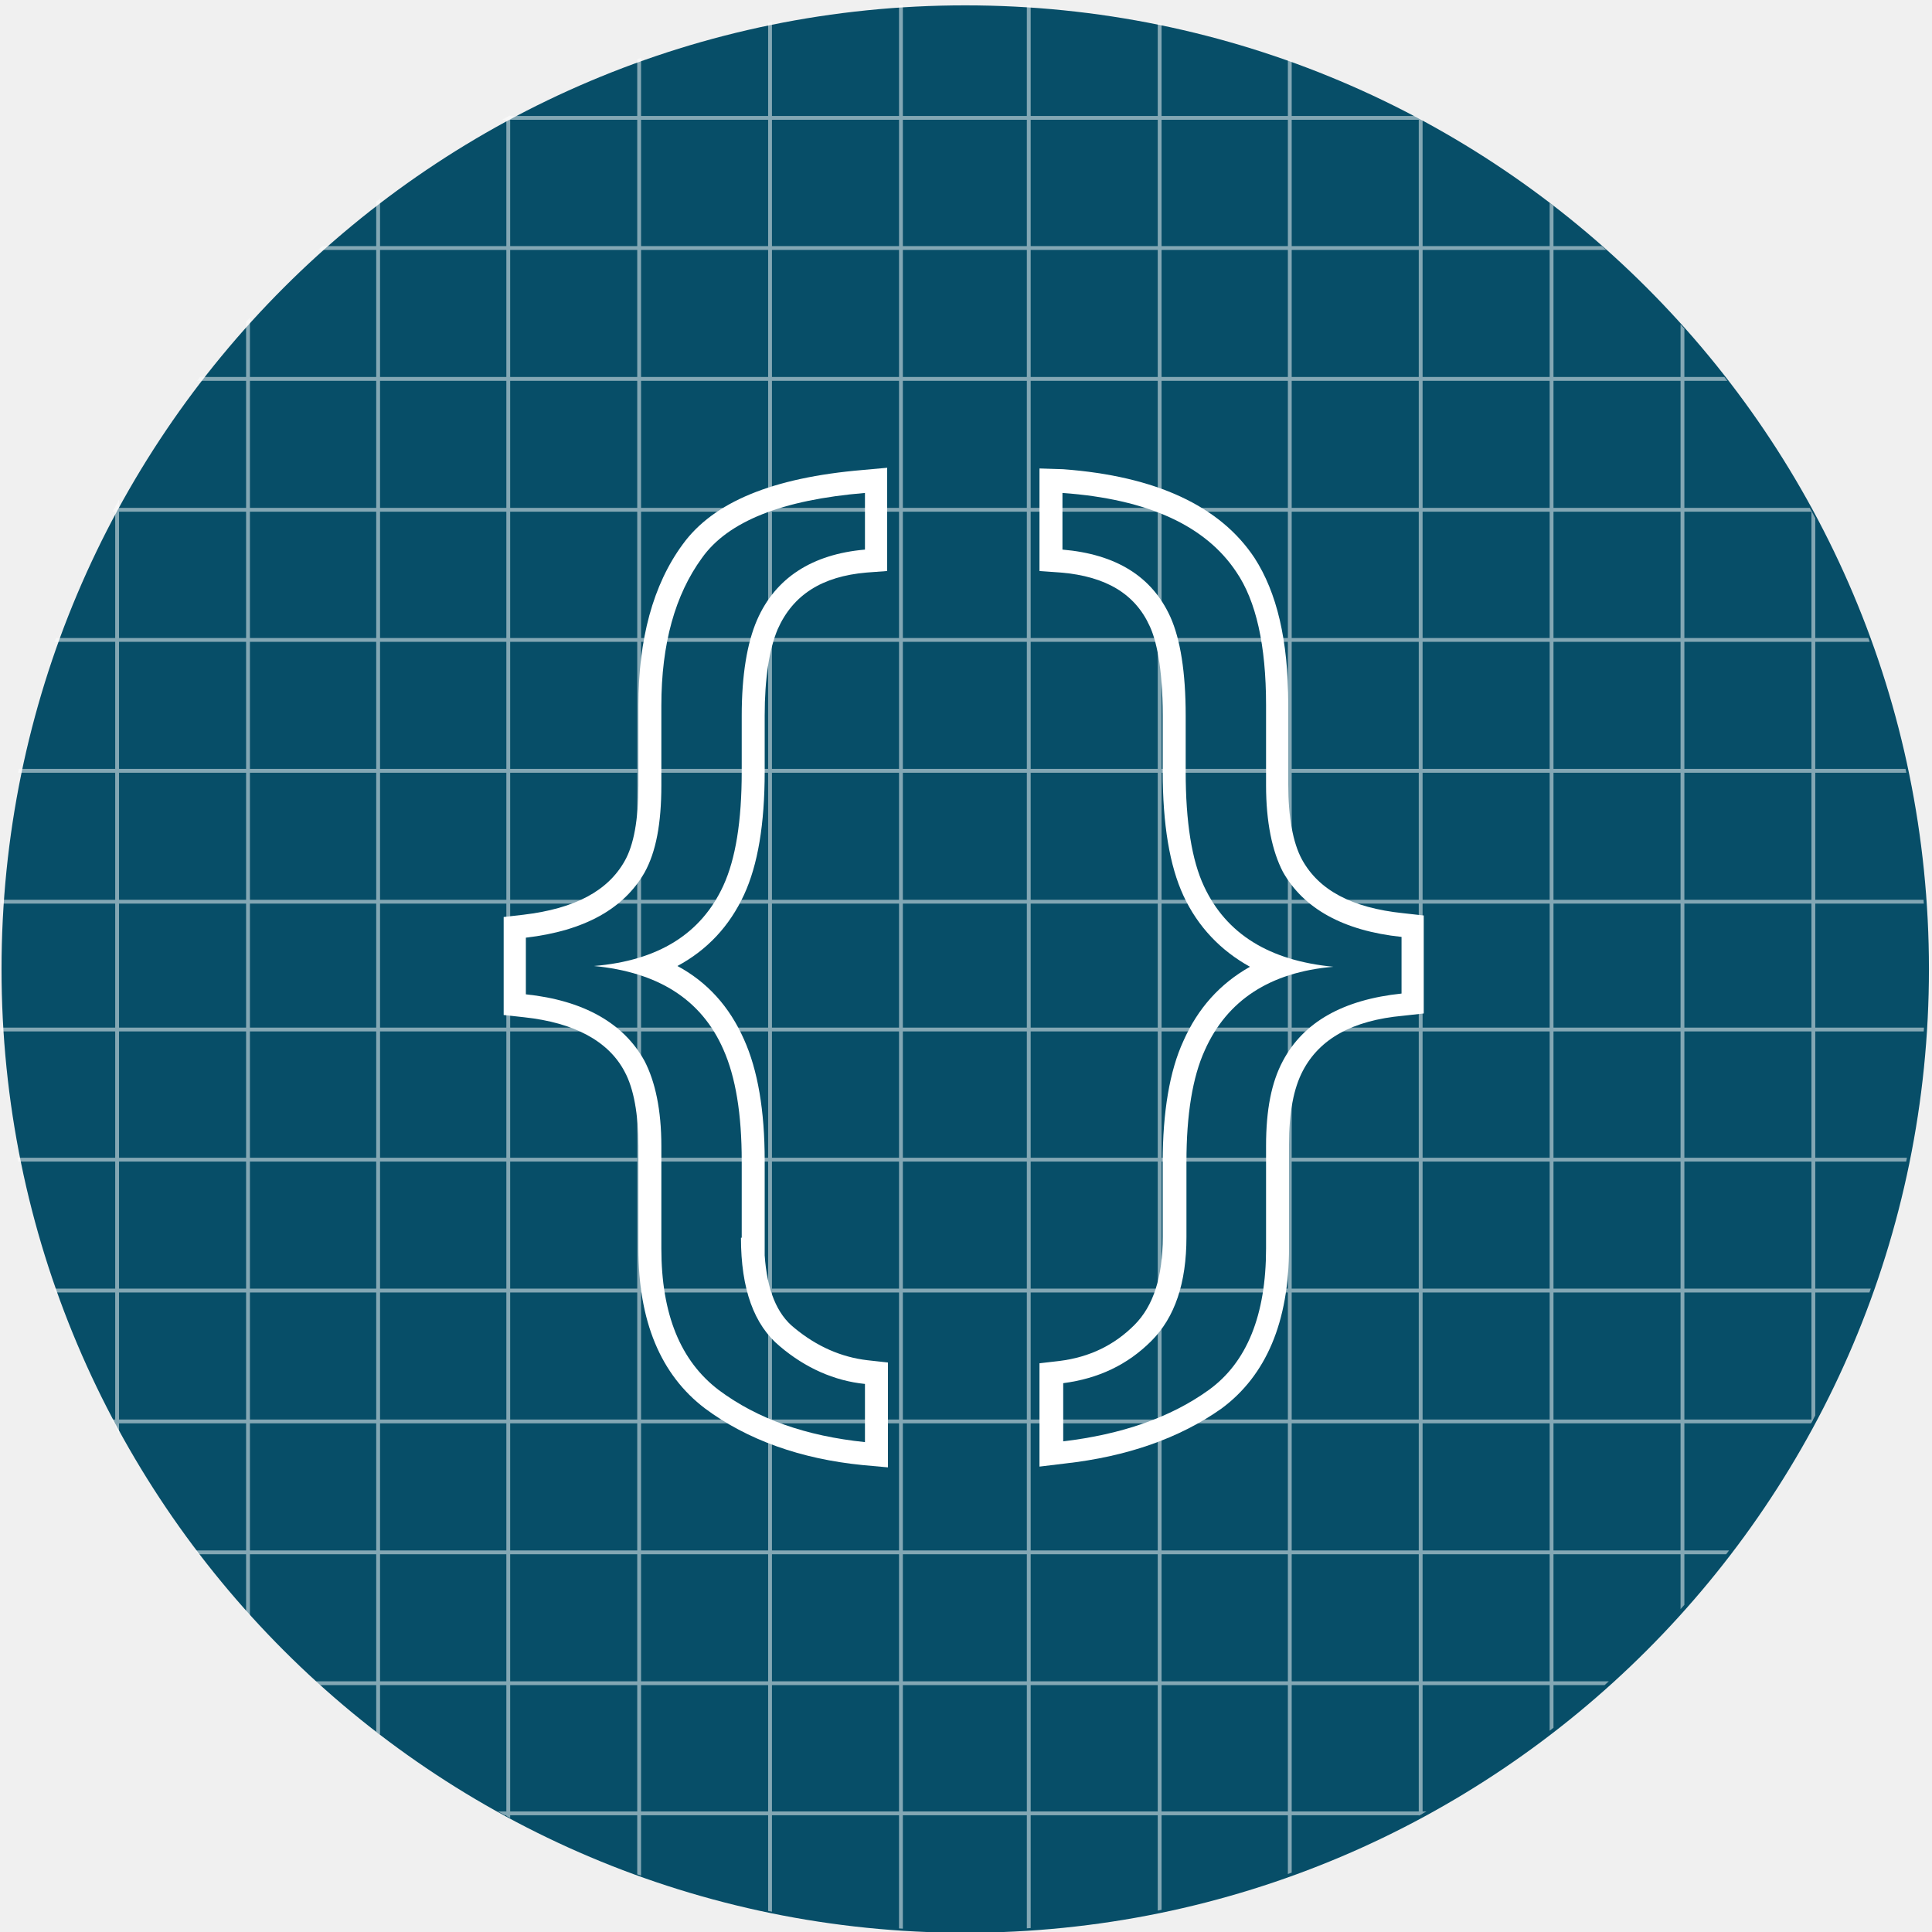
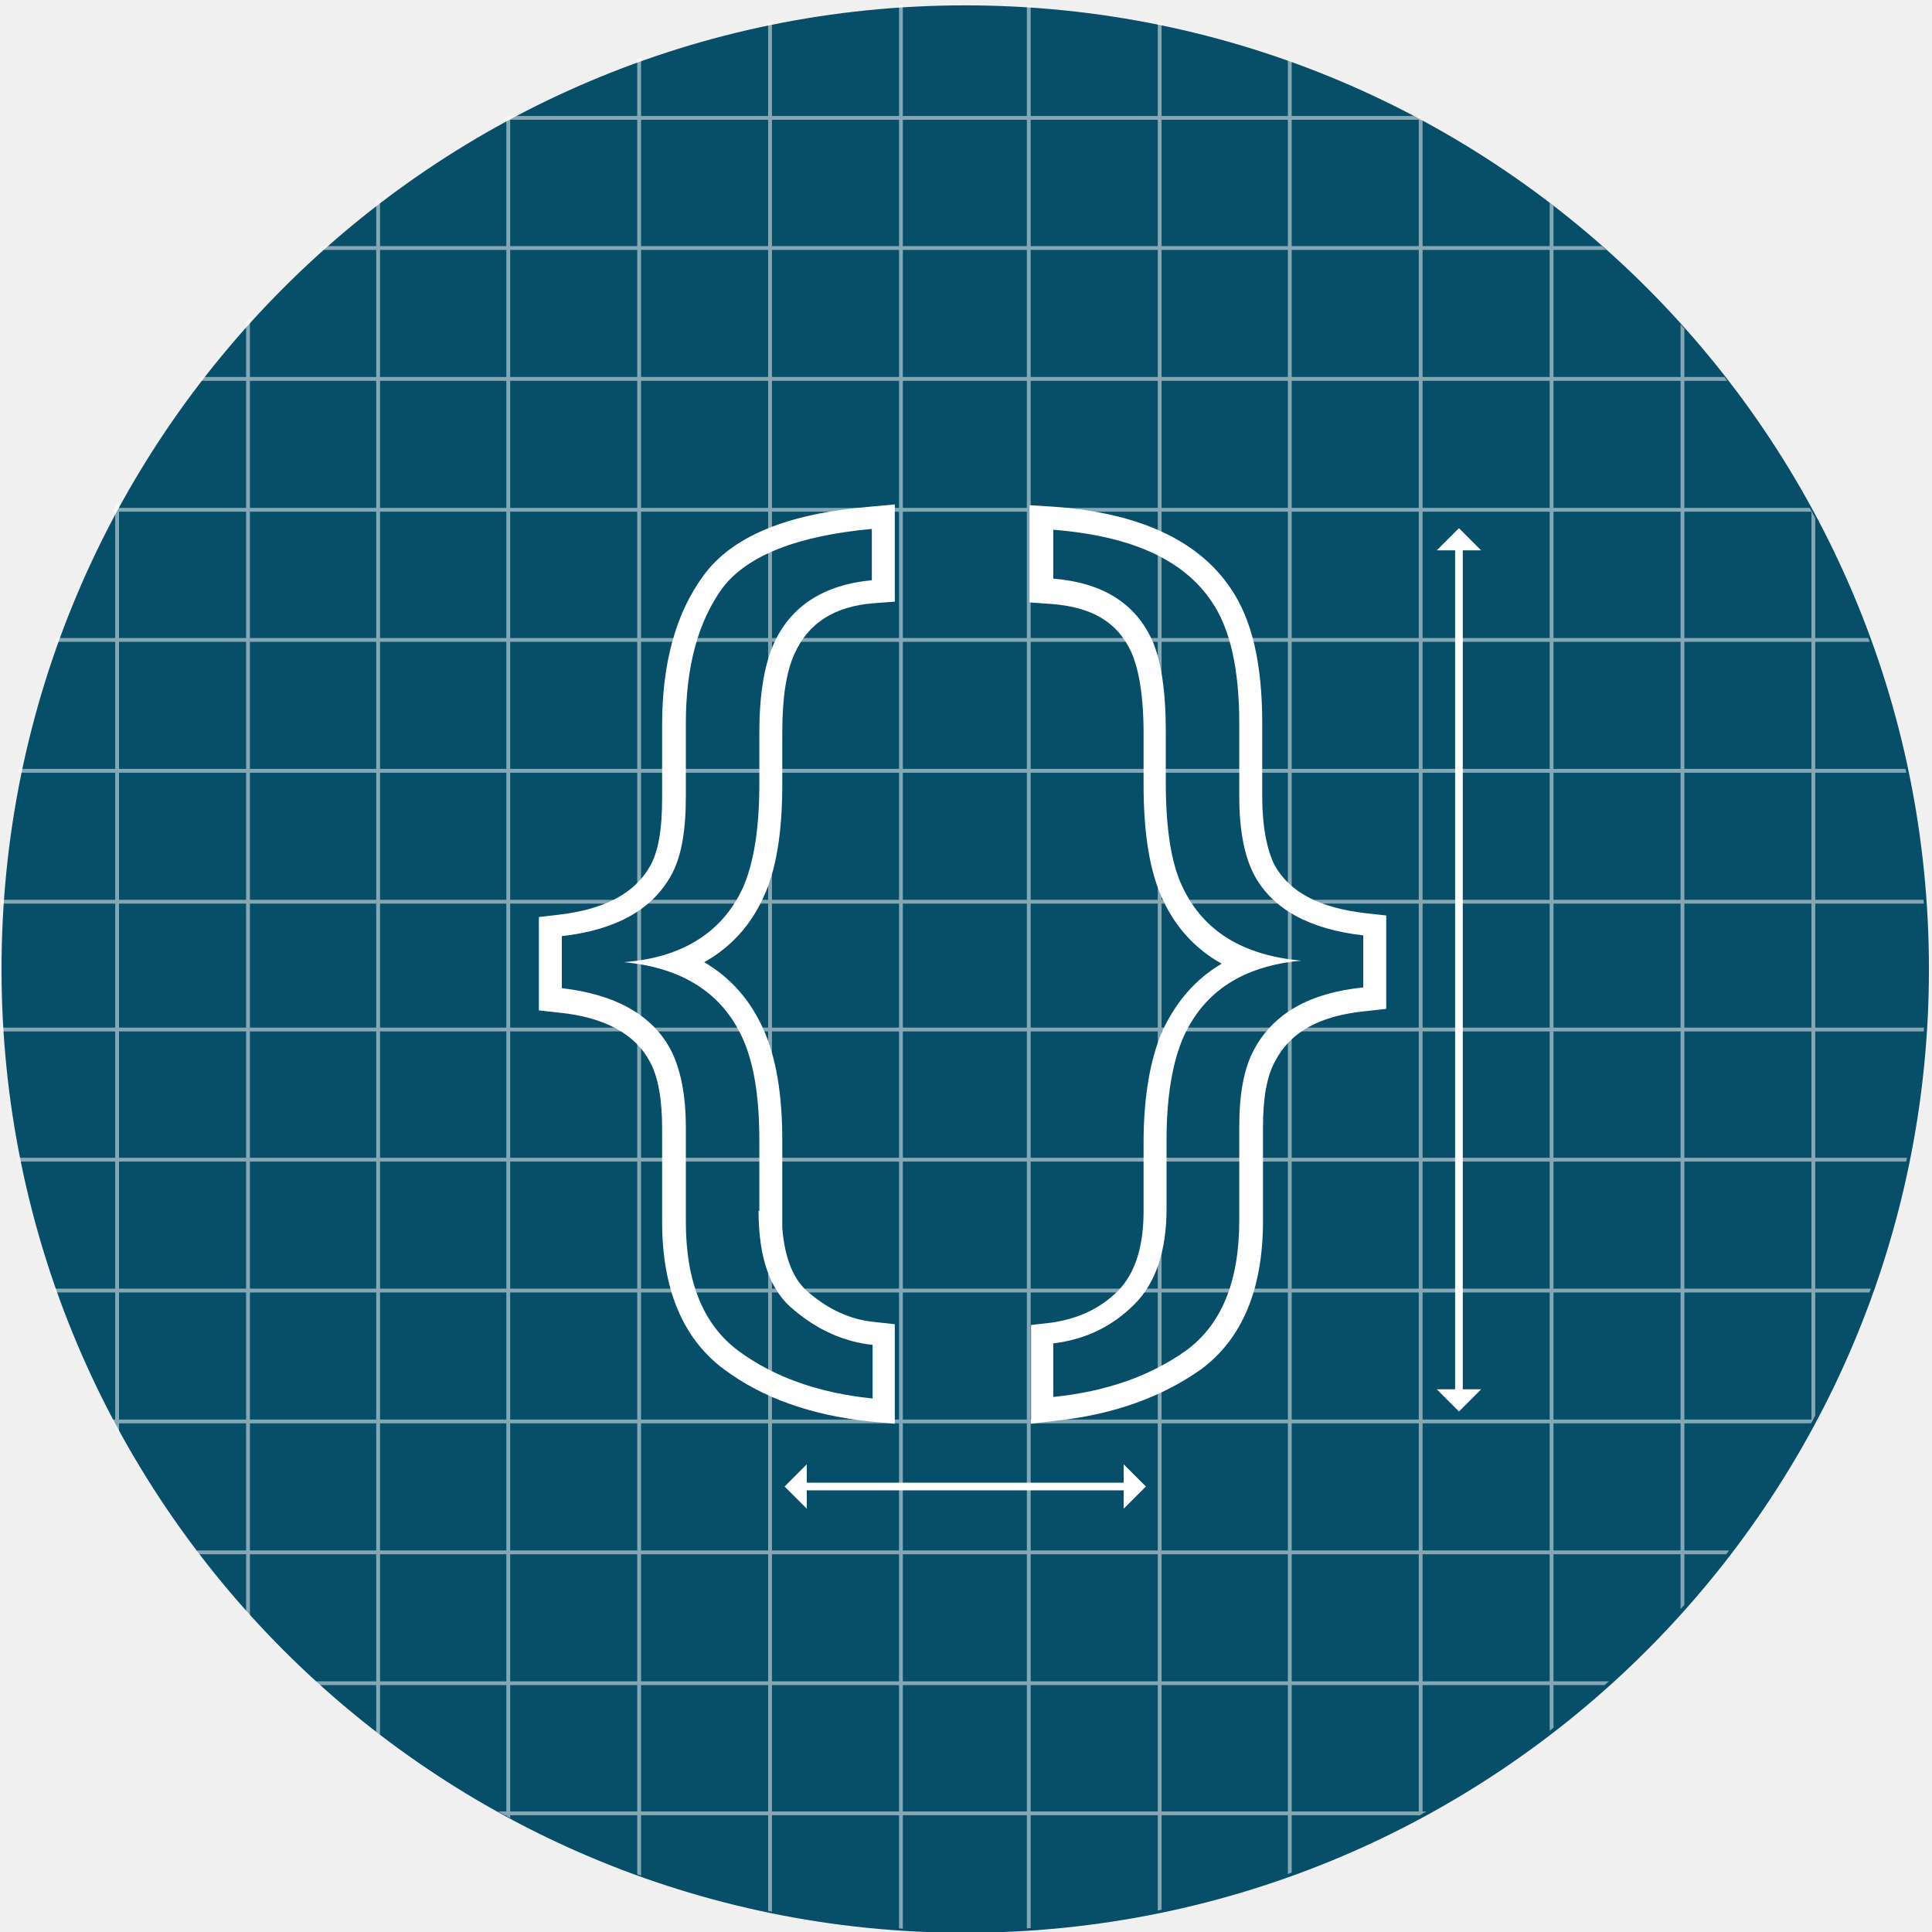
<svg xmlns="http://www.w3.org/2000/svg" xmlns:xlink="http://www.w3.org/1999/xlink" version="1.1" id="Layer_1" x="0px" y="0px" viewBox="-51.6 0.7 252.4 252.3" enable-background="new -51.6 0.7 252.4 252.3" xml:space="preserve">
  <g>
    <g>
      <circle fill="#074E68" cx="74.5" cy="127.3" r="125.9" />
      <g opacity="0.5" enable-background="new    ">
        <g>
          <g>
            <g>
              <defs>
                <circle id="SVGID_1_" cx="74.1" cy="127" r="125.9" />
              </defs>
              <clipPath id="SVGID_2_">
                <use xlink:href="#SVGID_1_" overflow="visible" />
              </clipPath>
              <g clip-path="url(#SVGID_2_)">
                <g>
                  <line fill="none" stroke="#FFFFFF" stroke-width="0.5" stroke-miterlimit="10" x1="168.2" y1="345.3" x2="168.2" y2="-76.8" />
                  <line fill="none" stroke="#FFFFFF" stroke-width="0.5" stroke-miterlimit="10" x1="151.1" y1="345.3" x2="151.1" y2="-76.8" />
                  <line fill="none" stroke="#FFFFFF" stroke-width="0.5" stroke-miterlimit="10" x1="185.3" y1="344.9" x2="185.3" y2="-77.2" />
                  <line fill="none" stroke="#FFFFFF" stroke-width="0.5" stroke-miterlimit="10" x1="202.4" y1="345.3" x2="202.4" y2="-76.8" />
                  <line fill="none" stroke="#FFFFFF" stroke-width="0.5" stroke-miterlimit="10" x1="99.9" y1="345.3" x2="99.9" y2="-76.8" />
                  <line fill="none" stroke="#FFFFFF" stroke-width="0.5" stroke-miterlimit="10" x1="82.8" y1="345.3" x2="82.8" y2="-76.8" />
                  <line fill="none" stroke="#FFFFFF" stroke-width="0.5" stroke-miterlimit="10" x1="116.9" y1="344.9" x2="116.9" y2="-77.2" />
                  <line fill="none" stroke="#FFFFFF" stroke-width="0.5" stroke-miterlimit="10" x1="134" y1="345.3" x2="134" y2="-76.8" />
                  <line fill="none" stroke="#FFFFFF" stroke-width="0.5" stroke-miterlimit="10" x1="31.9" y1="345.5" x2="31.9" y2="-76.6" />
                  <line fill="none" stroke="#FFFFFF" stroke-width="0.5" stroke-miterlimit="10" x1="14.8" y1="345.5" x2="14.8" y2="-76.6" />
                  <line fill="none" stroke="#FFFFFF" stroke-width="0.5" stroke-miterlimit="10" x1="49" y1="345.1" x2="49" y2="-77" />
                  <line fill="none" stroke="#FFFFFF" stroke-width="0.5" stroke-miterlimit="10" x1="66.1" y1="345.5" x2="66.1" y2="-76.6" />
                  <line fill="none" stroke="#FFFFFF" stroke-width="0.5" stroke-miterlimit="10" x1="-36.3" y1="345.5" x2="-36.3" y2="-76.6" />
                  <line fill="none" stroke="#FFFFFF" stroke-width="0.5" stroke-miterlimit="10" x1="-53.4" y1="345.5" x2="-53.4" y2="-76.6" />
                  <line fill="none" stroke="#FFFFFF" stroke-width="0.5" stroke-miterlimit="10" x1="-19.2" y1="345.1" x2="-19.2" y2="-77" />
                  <line fill="none" stroke="#FFFFFF" stroke-width="0.5" stroke-miterlimit="10" x1="-2.2" y1="345.5" x2="-2.2" y2="-76.6" />
                </g>
                <g>
                  <line fill="none" stroke="#FFFFFF" stroke-width="0.5" stroke-miterlimit="10" x1="-128.3" y1="220.6" x2="293.8" y2="220.6" />
                  <line fill="none" stroke="#FFFFFF" stroke-width="0.5" stroke-miterlimit="10" x1="-128.3" y1="203.5" x2="293.8" y2="203.5" />
                  <line fill="none" stroke="#FFFFFF" stroke-width="0.5" stroke-miterlimit="10" x1="-127.9" y1="237.6" x2="294.2" y2="237.6" />
                  <line fill="none" stroke="#FFFFFF" stroke-width="0.5" stroke-miterlimit="10" x1="-128.3" y1="254.7" x2="293.8" y2="254.7" />
                  <line fill="none" stroke="#FFFFFF" stroke-width="0.5" stroke-miterlimit="10" x1="-128.3" y1="152.2" x2="293.8" y2="152.2" />
                  <line fill="none" stroke="#FFFFFF" stroke-width="0.5" stroke-miterlimit="10" x1="-128.3" y1="135.2" x2="293.8" y2="135.2" />
                  <line fill="none" stroke="#FFFFFF" stroke-width="0.5" stroke-miterlimit="10" x1="-127.9" y1="169.3" x2="294.2" y2="169.3" />
                  <line fill="none" stroke="#FFFFFF" stroke-width="0.5" stroke-miterlimit="10" x1="-128.3" y1="186.4" x2="293.8" y2="186.4" />
                  <line fill="none" stroke="#FFFFFF" stroke-width="0.5" stroke-miterlimit="10" x1="-128.6" y1="84.3" x2="293.6" y2="84.3" />
                  <line fill="none" stroke="#FFFFFF" stroke-width="0.5" stroke-miterlimit="10" x1="-128.6" y1="67.3" x2="293.6" y2="67.3" />
                  <line fill="none" stroke="#FFFFFF" stroke-width="0.5" stroke-miterlimit="10" x1="-128.1" y1="101.4" x2="294" y2="101.4" />
                  <line fill="none" stroke="#FFFFFF" stroke-width="0.5" stroke-miterlimit="10" x1="-128.6" y1="118.5" x2="293.6" y2="118.5" />
                  <line fill="none" stroke="#FFFFFF" stroke-width="0.5" stroke-miterlimit="10" x1="-128.6" y1="16.1" x2="293.6" y2="16.1" />
                  <line fill="none" stroke="#FFFFFF" stroke-width="0.5" stroke-miterlimit="10" x1="-128.6" y1="-1" x2="293.6" y2="-1" />
                  <line fill="none" stroke="#FFFFFF" stroke-width="0.5" stroke-miterlimit="10" x1="-128.1" y1="33.1" x2="294" y2="33.1" />
                  <line fill="none" stroke="#FFFFFF" stroke-width="0.5" stroke-miterlimit="10" x1="-128.6" y1="50.2" x2="293.6" y2="50.2" />
                </g>
              </g>
            </g>
          </g>
        </g>
      </g>
    </g>
    <g>
      <g>
-         <path fill="#FFFFFF" d="M61.4,65.1v7.4c-6.9,0.6-11.7,3.7-14.1,9.2c-1.3,3-2,7.2-2,12.5l0,7.3c0,6.5-0.8,11.4-2.4,14.9     c-2.9,6.3-8.5,9.8-16.9,10.5c8.3,0.8,14,4.3,16.9,10.9c1.6,3.6,2.4,8.4,2.4,14.6v10h-0.1c0,6.7,1.7,11.4,5.1,14.2     c3.3,2.8,7.1,4.5,11.1,4.9v7.6c-7.7-0.8-14-3-19.1-6.8c-5-3.8-7.5-9.9-7.5-18.5v-13.4c0-4.7-0.8-8.4-2.2-11.1     c-2.7-4.9-7.9-7.9-15.5-8.7v-7.4c7.7-0.9,12.8-3.8,15.5-8.5c1.5-2.7,2.2-6.4,2.2-11.4V92.9c0-8.1,1.8-14.5,5.3-19.3     C43.5,68.8,50.6,66,61.4,65.1 M64.4,61.8l-3.3,0.3c-11.8,1-19.5,4.2-23.5,9.7c-3.9,5.3-5.8,12.4-5.8,21.1v10.4     c0,4.5-0.6,7.8-1.8,9.9c-2.2,3.9-6.5,6.2-13.2,7l-2.6,0.3v2.7v7.4v2.7l2.7,0.3c6.5,0.7,11,3.1,13.1,7.1c1.2,2.2,1.8,5.6,1.8,9.7     v13.4c0,9.5,2.9,16.5,8.7,20.9c5.5,4.1,12.5,6.6,20.6,7.4l3.3,0.3V189v-7.6v-2.7l-2.7-0.3c-3.4-0.4-6.6-1.8-9.5-4.2l0,0l0,0     c-2.3-1.8-3.6-5-3.9-9.5v-2.4v-10c0-6.5-0.9-11.8-2.7-15.8c-1.9-4.3-4.8-7.5-8.7-9.6c3.9-2.1,6.8-5.2,8.7-9.3     c1.8-3.9,2.7-9.2,2.7-16.1l0-7.3c0-4.9,0.6-8.7,1.7-11.3c2-4.5,5.8-6.9,11.6-7.4l2.7-0.2v-2.8v-7.4V61.8L64.4,61.8z" />
+         <path fill="#FFFFFF" d="M62.3,69.8v6.7C56,77.1,51.6,79.9,49.4,85c-1.2,2.8-1.8,6.6-1.8,11.5v6.7c0,6-0.8,10.5-2.2,13.6     c-2.7,5.7-7.8,9-15.5,9.6c7.6,0.7,12.8,4,15.5,9.9c1.5,3.3,2.2,7.7,2.2,13.4v9.2h-0.1c0,6.1,1.5,10.5,4.7,13     c3.1,2.6,6.5,4.1,10.2,4.5v7c-7-0.7-12.9-2.8-17.5-6.2c-4.6-3.4-6.9-9-6.9-16.9V148c0-4.3-0.7-7.7-2-10.2     c-2.4-4.5-7.2-7.2-14.2-8v-6.8c7-0.8,11.7-3.4,14.2-7.8c1.4-2.4,2-5.9,2-10.4v-9.6c0-7.4,1.6-13.3,4.8-17.7     C46,73.3,52.5,70.7,62.3,69.8 M65.3,66.6l-3.3,0.3c-10.8,0.9-18,3.9-21.7,9c-3.6,4.9-5.4,11.4-5.4,19.5v9.6c0,4.1-0.5,7-1.6,8.9     c-2,3.5-5.9,5.6-11.9,6.3l-2.6,0.3v2.7v6.8v2.7l2.7,0.3c5.9,0.6,9.9,2.8,11.8,6.4c1.1,2,1.6,5,1.6,8.7v12.2     c0,8.8,2.7,15.3,8.1,19.3c5.1,3.8,11.5,6,19,6.8l3.3,0.3v-3.3v-7v-2.7l-2.7-0.3c-3.1-0.3-5.9-1.6-8.5-3.8l0,0l0,0     c-2-1.6-3.2-4.5-3.5-8.5v-2.2v-9.2c0-6-0.8-10.9-2.5-14.6c-1.7-3.8-4.3-6.7-7.7-8.7c3.4-1.9,6-4.7,7.7-8.4     c1.7-3.6,2.5-8.5,2.5-14.9v-6.7c0-4.5,0.5-7.9,1.6-10.3c1.8-4,5.2-6.2,10.4-6.6l2.7-0.2v-2.8v-6.7V66.6L65.3,66.6z" />
      </g>
      <g>
-         <path fill="#FFFFFF" d="M87.2,65.1c11.2,0.8,18.7,4.3,22.7,10.3c2.6,3.8,3.9,9.6,3.9,17.4l0,10.5c0,4.8,0.8,8.6,2.2,11.3     c2.7,4.8,7.9,7.7,15.5,8.5l0,7.4c-7.6,0.8-12.8,3.7-15.5,8.8c-1.5,2.8-2.2,6.4-2.2,11.1l0,13.4c0,8.7-2.5,14.9-7.5,18.5     c-5,3.6-11.4,5.8-19,6.7v-7.6c4.6-0.6,8.4-2.4,11.5-5.5c3.1-3.1,4.6-7.6,4.6-13.6v-9.8c0-6.2,0.8-11.1,2.4-14.6     c2.9-6.5,8.5-10.2,16.8-10.9c-8.4-0.8-14-4.3-16.9-10.5c-1.6-3.4-2.4-8.4-2.4-15v-7.3c0-5.7-0.7-10-2-12.9     c-2.4-5.3-7.1-8.2-14.1-8.8V65.1 M84.2,61.9v3.2v7.4v2.8l2.8,0.2c5.9,0.5,9.7,2.8,11.6,7c0.8,1.7,1.7,5.2,1.7,11.7v7.3     c0,6.9,0.9,12.3,2.7,16.2c1.9,4.1,4.9,7.2,8.7,9.3c-3.9,2.2-6.8,5.4-8.7,9.7c-1.8,3.9-2.7,9.3-2.7,15.8v9.8c0,5.2-1.2,9-3.7,11.5     c-2.6,2.6-5.8,4.2-9.8,4.7l-2.6,0.3v2.6v7.6v3.3l3.3-0.4c8.1-0.9,15-3.3,20.5-7.2c5.8-4.3,8.8-11.3,8.8-21l0-13.4     c0-4.3,0.6-7.4,1.8-9.7c2.2-4.2,6.5-6.6,13.1-7.2l2.7-0.3v-2.7l0-7.4v-2.7l-2.7-0.3c-6.7-0.7-11-3-13.2-7     c-1.2-2.2-1.8-5.6-1.8-9.8l0-10.5c0-8.4-1.5-14.6-4.4-19.1c-4.5-6.8-12.9-10.7-25-11.6L84.2,61.9L84.2,61.9z" />
+         <path fill="#FFFFFF" d="M85.9,69.9c10.3,0.8,17.1,3.9,20.8,9.4c2.4,3.5,3.6,8.8,3.6,15.9v9.6c0,4.4,0.7,7.9,2,10.3     c2.4,4.4,7.2,7,14.2,7.8v6.8c-7,0.7-11.7,3.4-14.2,8c-1.4,2.5-2,5.9-2,10.2v12.2c0,8-2.3,13.6-6.9,17c-4.6,3.3-10.4,5.4-17.4,6.1     v-7c4.2-0.5,7.7-2.2,10.6-5.1c2.8-2.8,4.2-7,4.2-12.5v-9c0-5.7,0.8-10.2,2.2-13.4c2.7-6,7.8-9.3,15.4-10     c-7.7-0.7-12.8-3.9-15.5-9.6c-1.5-3.1-2.2-7.7-2.2-13.7v-6.7c0-5.2-0.6-9.2-1.8-11.9c-2.2-4.8-6.5-7.5-12.9-8V69.9 M82.9,66.7     v3.2v6.7v2.8l2.8,0.2c5.4,0.4,8.7,2.4,10.5,6.3c0.7,1.6,1.6,4.7,1.6,10.6v6.7c0,6.4,0.8,11.4,2.5,15c1.7,3.7,4.3,6.5,7.7,8.4     c-3.4,2-5.9,4.9-7.7,8.7c-1.6,3.6-2.5,8.6-2.5,14.6v9c0,4.7-1.1,8.1-3.3,10.4c-2.4,2.4-5.3,3.7-8.8,4.2l-2.6,0.3v2.6v7v3.3     l3.3-0.4c7.5-0.8,13.8-3.1,18.9-6.7c5.4-4,8.1-10.5,8.1-19.4V148c0-3.9,0.5-6.7,1.6-8.7c2-3.8,5.8-5.9,11.8-6.5l2.7-0.3v-2.7V123     v-2.7l-2.7-0.3c-6-0.7-9.9-2.7-11.9-6.3c-1-2-1.6-5.1-1.6-8.9v-9.6c0-7.7-1.3-13.5-4.1-17.6c-4.2-6.3-12-9.9-23.1-10.7L82.9,66.7     L82.9,66.7z" />
      </g>
    </g>
  </g>
+   <g>
+     <line fill="none" stroke="#FFFFFF" stroke-miterlimit="10" x1="139" y1="183.6" x2="139" y2="71.2" />
+     <polygon fill="#FFFFFF" points="139,185.1 136.1,182.2 141.9,182.2  " />
+     <polygon fill="#FFFFFF" points="139,69.7 141.9,72.6 136.1,72.6  " />
+   </g>
+   <g>
+     <line fill="none" stroke="#FFFFFF" stroke-miterlimit="10" x1="96.7" y1="194.9" x2="52.3" y2="194.9" />
+     <polygon fill="#FFFFFF" points="98.1,194.9 95.2,197.8 95.2,192  " />
+     <polygon fill="#FFFFFF" points="50.9,194.9 53.8,192 53.8,197.8  " />
+   </g>
</svg>
